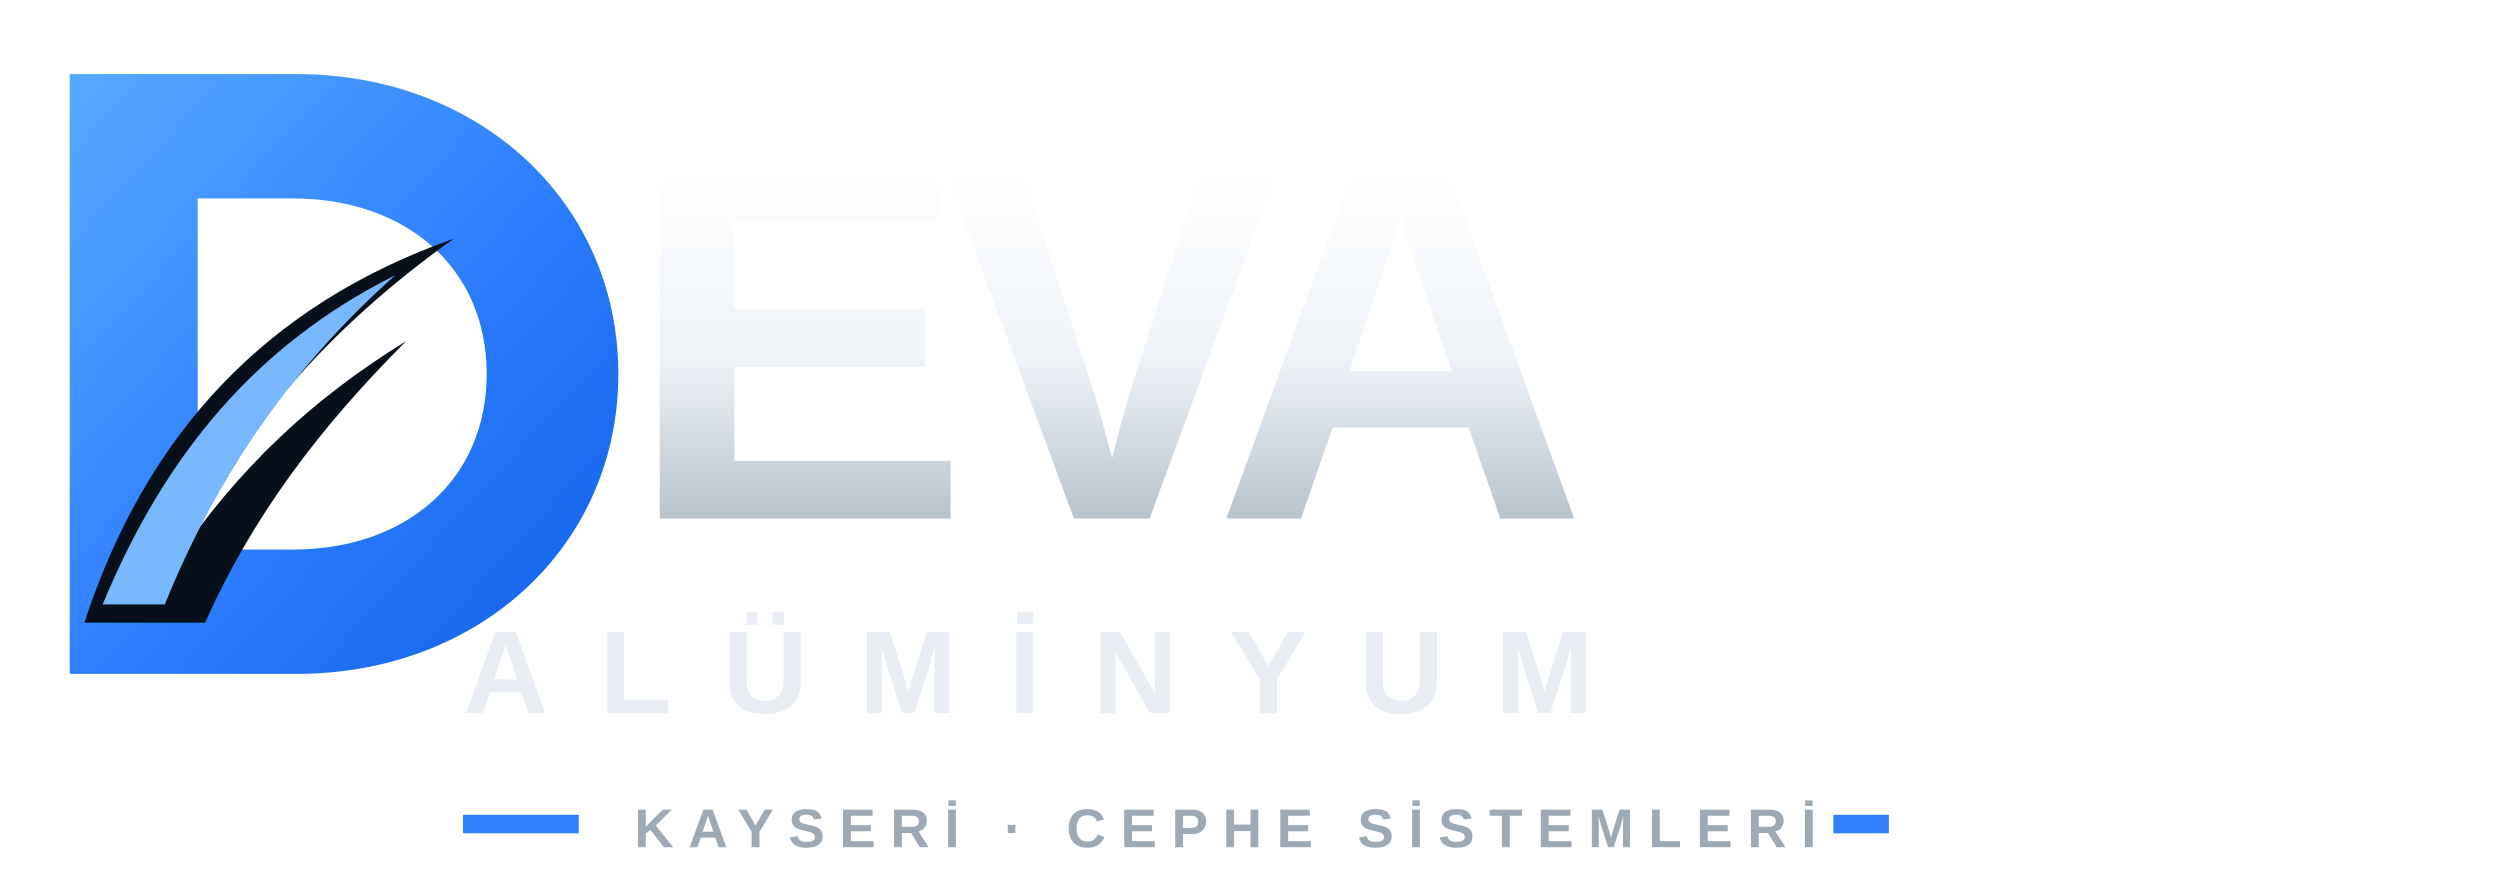
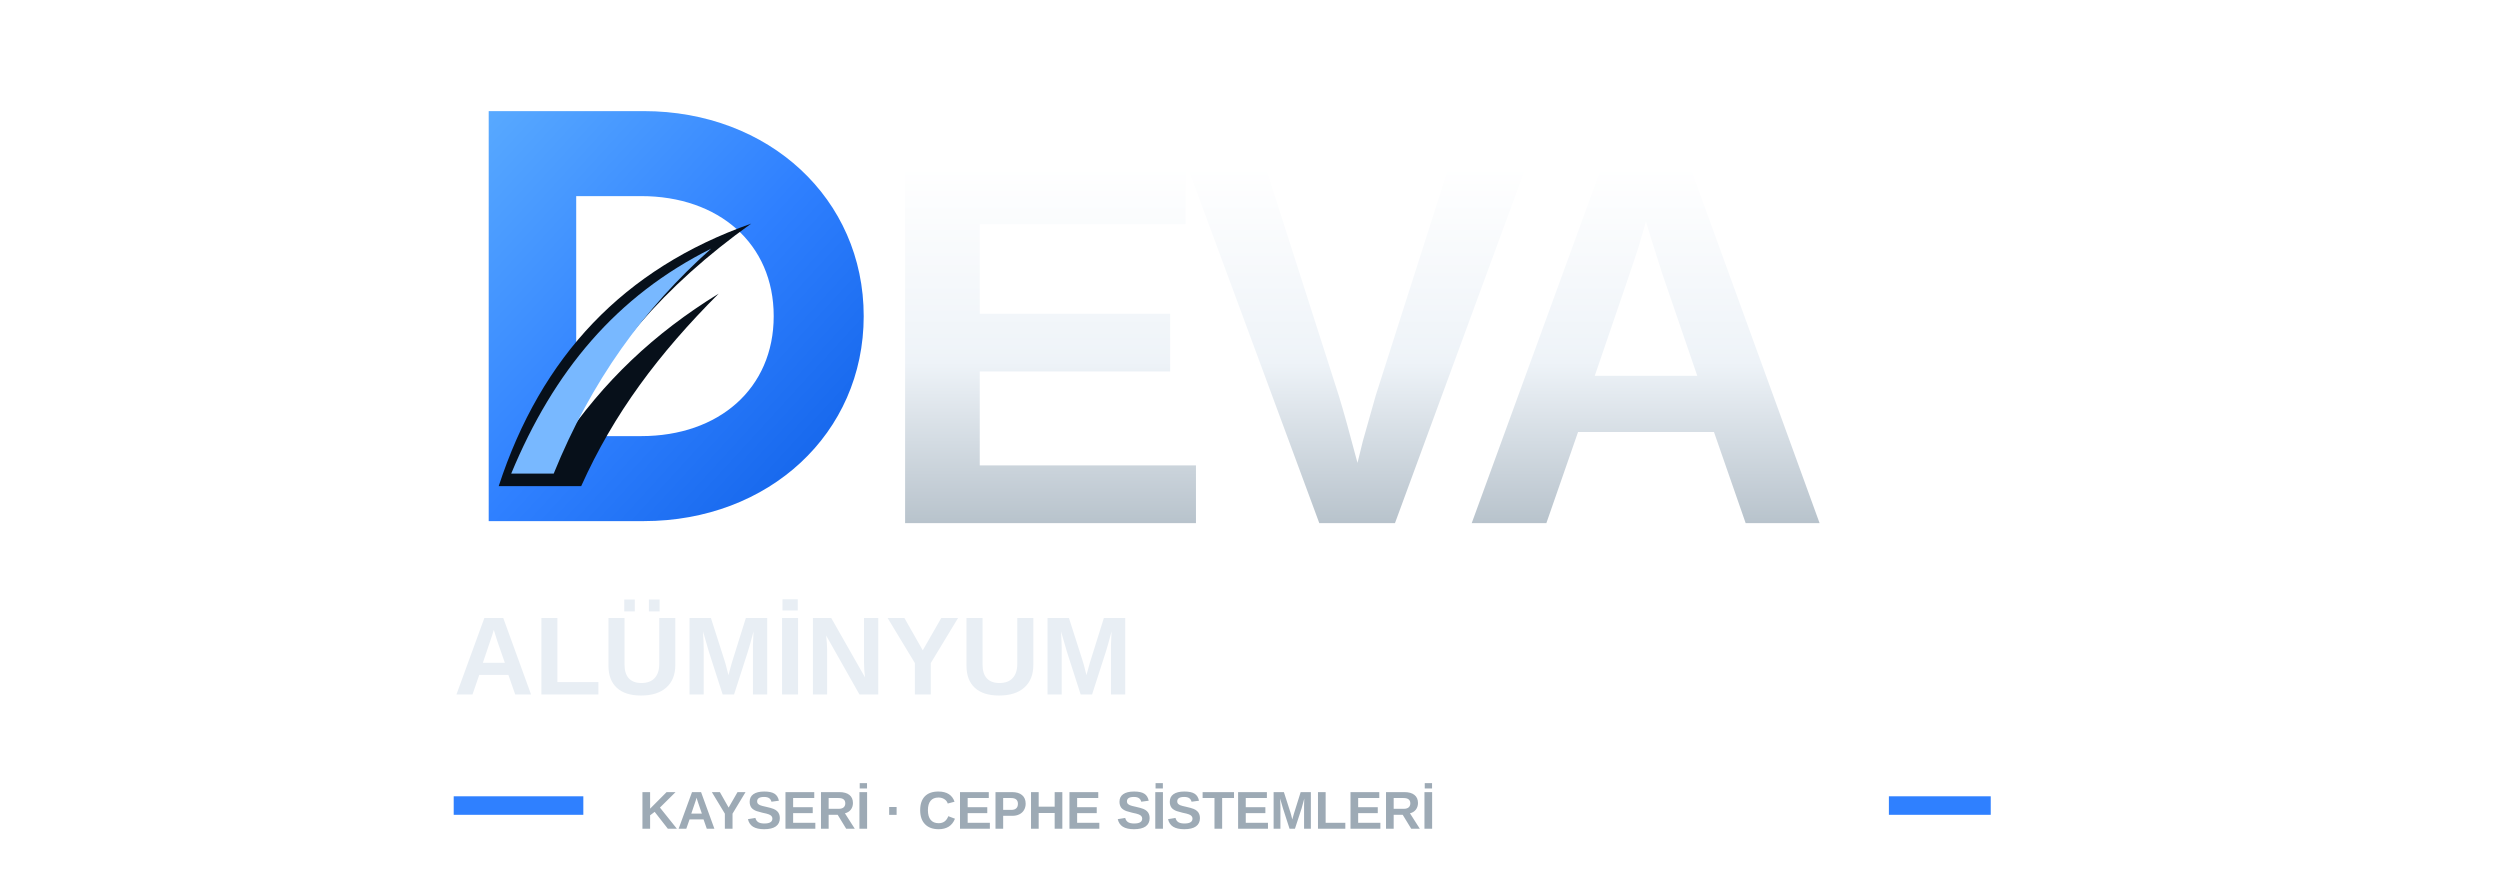
<svg xmlns="http://www.w3.org/2000/svg" viewBox="0 0 540 190" role="img" aria-labelledby="t d">
  <defs>
    <linearGradient id="b" x1="0" y1="0" x2="1" y2="1">
      <stop stop-color="#58A9FF" />
      <stop offset=".5" stop-color="#2F80FF" />
      <stop offset="1" stop-color="#0E5FE6" />
    </linearGradient>
    <linearGradient id="m" x1="0" y1="0" x2="0" y2="1">
      <stop stop-color="#FFFFFF" />
      <stop offset=".55" stop-color="#EEF3F8" />
      <stop offset="1" stop-color="#B8C3CC" />
    </linearGradient>
  </defs>
-   <g transform="translate(4 16) scale(.79)">
+   <g transform="translate(98 24) scale(.54)">
    <path fill="url(#b)" d="M14 0h62c50 0 88 35 88 82s-38 82-88 82H14V0Zm35 34v96h26c31 0 53-19 53-48S106 34 75 34H49Z" />
    <path fill="#07101A" d="M18 150c17-52 50-87 101-105-35 25-59 53-76 88 17-25 37-44 63-60-24 24-42 48-55 77H18Z" />
    <path fill="#78B8FF" d="M23 145c17-41 42-71 80-90-27 24-48 53-63 90H23Z" />
  </g>
-   <text x="135" y="112" fill="url(#m)" font-family="Arial,Helvetica,sans-serif" font-size="112" font-weight="800" letter-spacing="-7">EVA</text>
-   <text x="100" y="154" fill="#E8EEF4" font-family="Arial,Helvetica,sans-serif" font-size="25.5" font-weight="600" letter-spacing="11.05">ALÜMİNYUM</text>
-   <line x1="100" y1="178" x2="125" y2="178" stroke="#2F80FF" stroke-width="4" />
-   <text x="137" y="183" fill="#9DAAB5" font-family="Arial,Helvetica,sans-serif" font-size="11.8" font-weight="700" letter-spacing="3.15">KAYSERİ · CEPHE SİSTEMLERİ</text>
-   <line x1="396" y1="178" x2="408" y2="178" stroke="#2F80FF" stroke-width="4" />
+   <text x="188" y="113" fill="url(#m)" font-family="Arial,Helvetica,sans-serif" font-size="112" font-weight="800" letter-spacing="-7">EVA</text>
+   <text x="98" y="150" fill="#E8EEF4" font-family="Arial,Helvetica,sans-serif" font-size="24" font-weight="600" textLength="332" lengthAdjust="spacingAndGlyphs">ALÜMİNYUM</text>
+   <line x1="98" y1="174" x2="126" y2="174" stroke="#2F80FF" stroke-width="4" />
+   <text x="138" y="179" fill="#9DAAB5" font-family="Arial,Helvetica,sans-serif" font-size="11.5" font-weight="700" textLength="258" lengthAdjust="spacingAndGlyphs">KAYSERİ · CEPHE SİSTEMLERİ</text>
+   <line x1="408" y1="174" x2="430" y2="174" stroke="#2F80FF" stroke-width="4" />
</svg>
